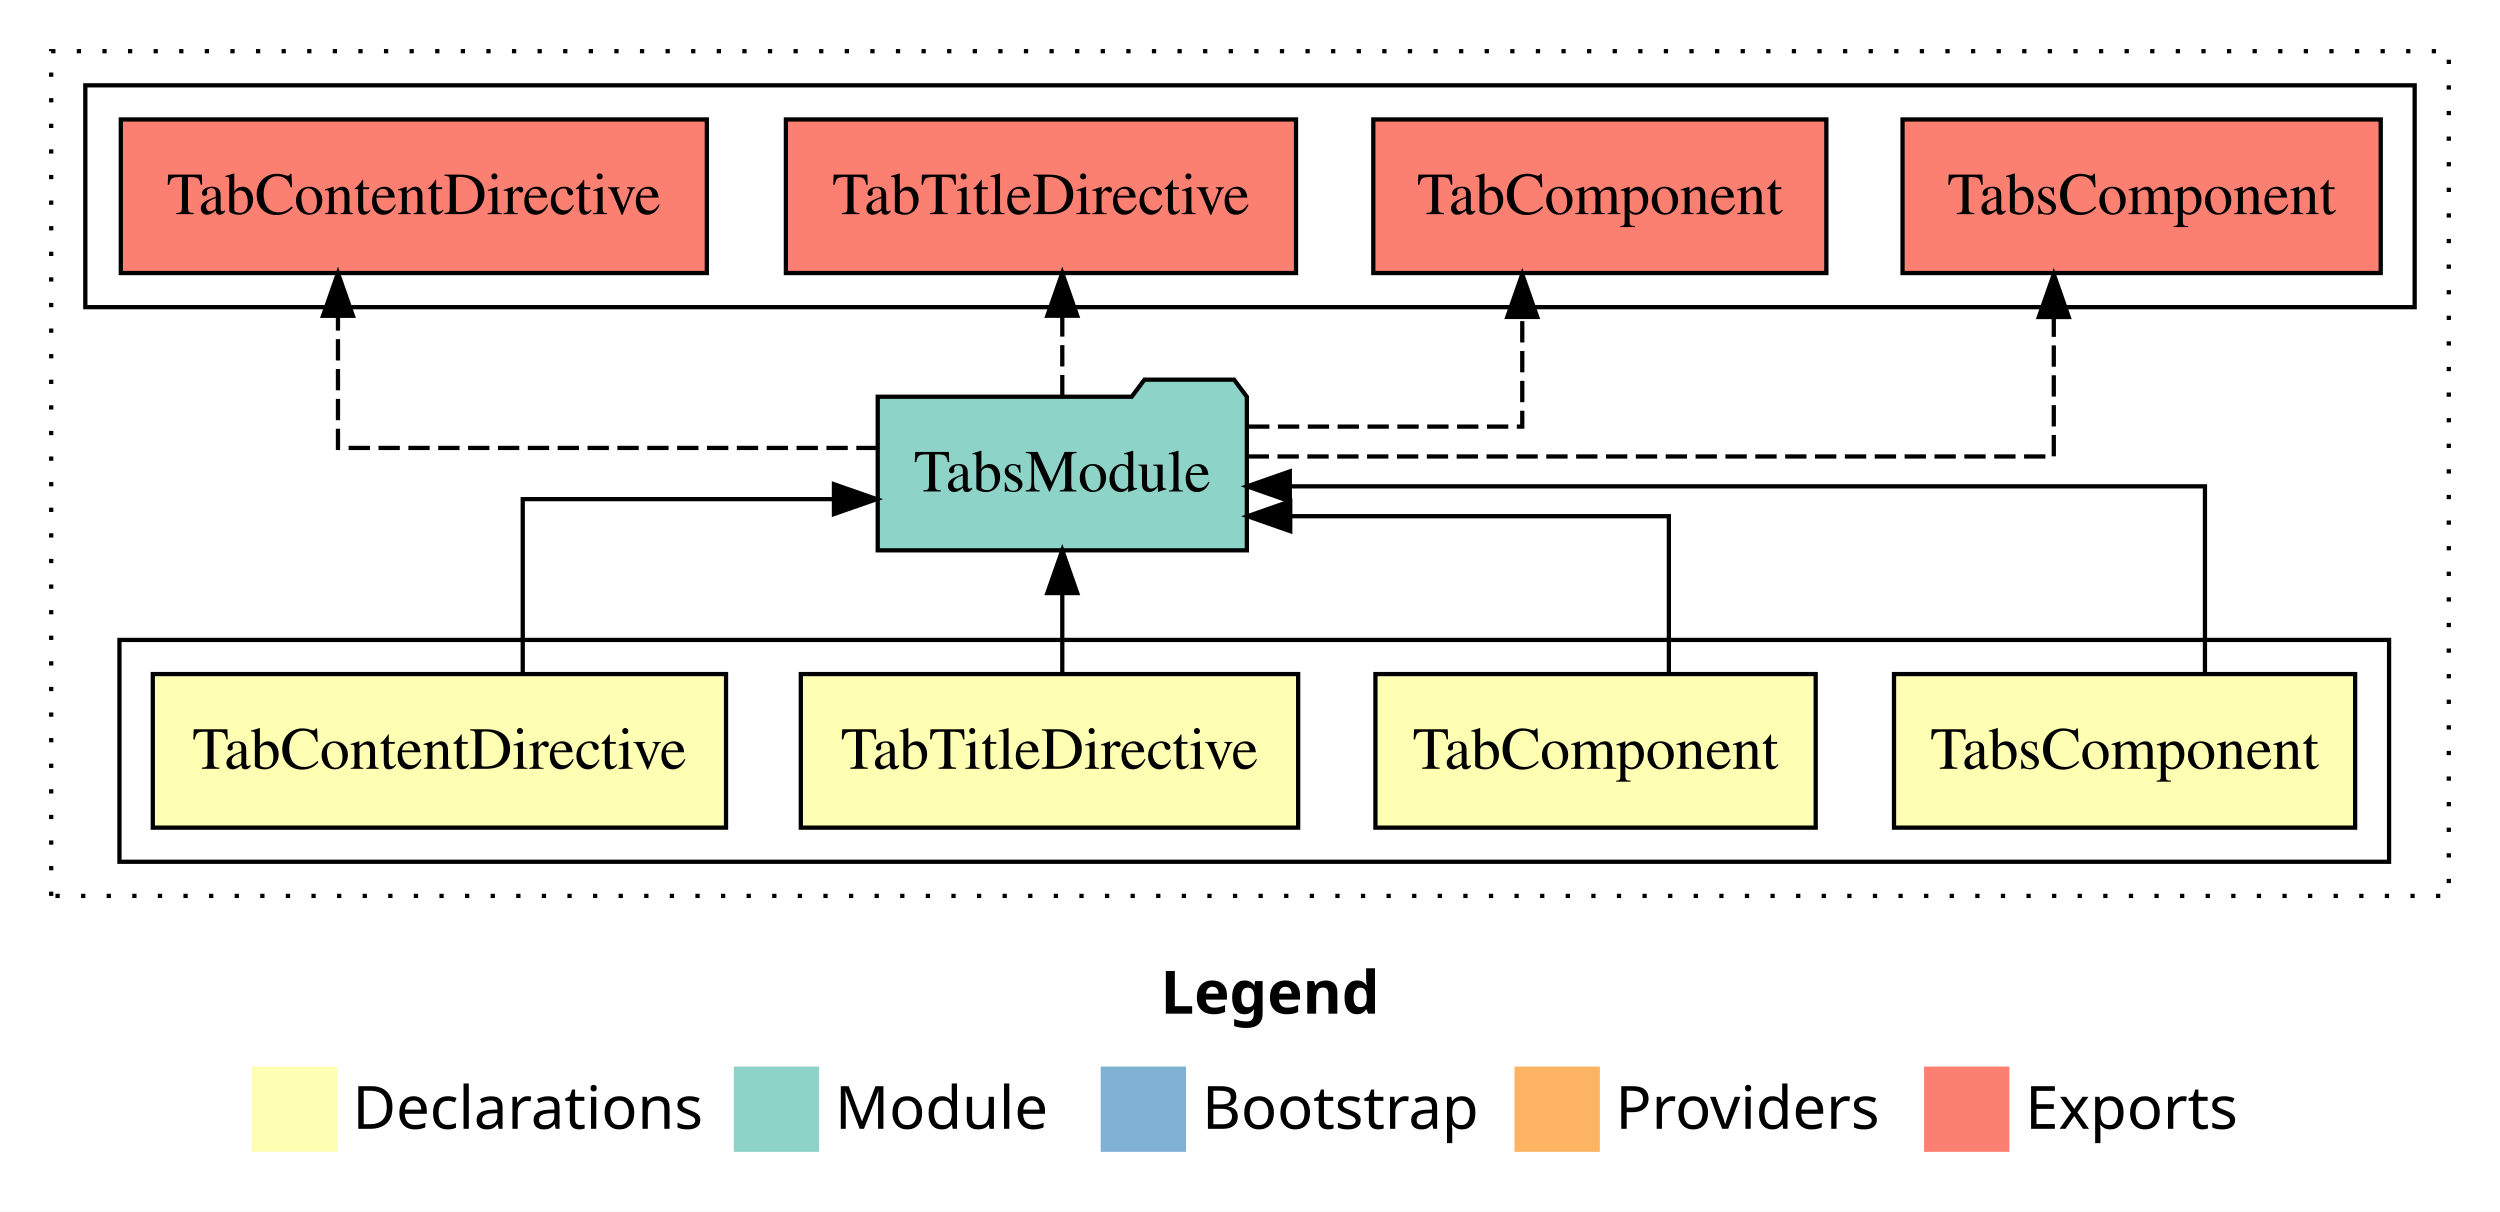
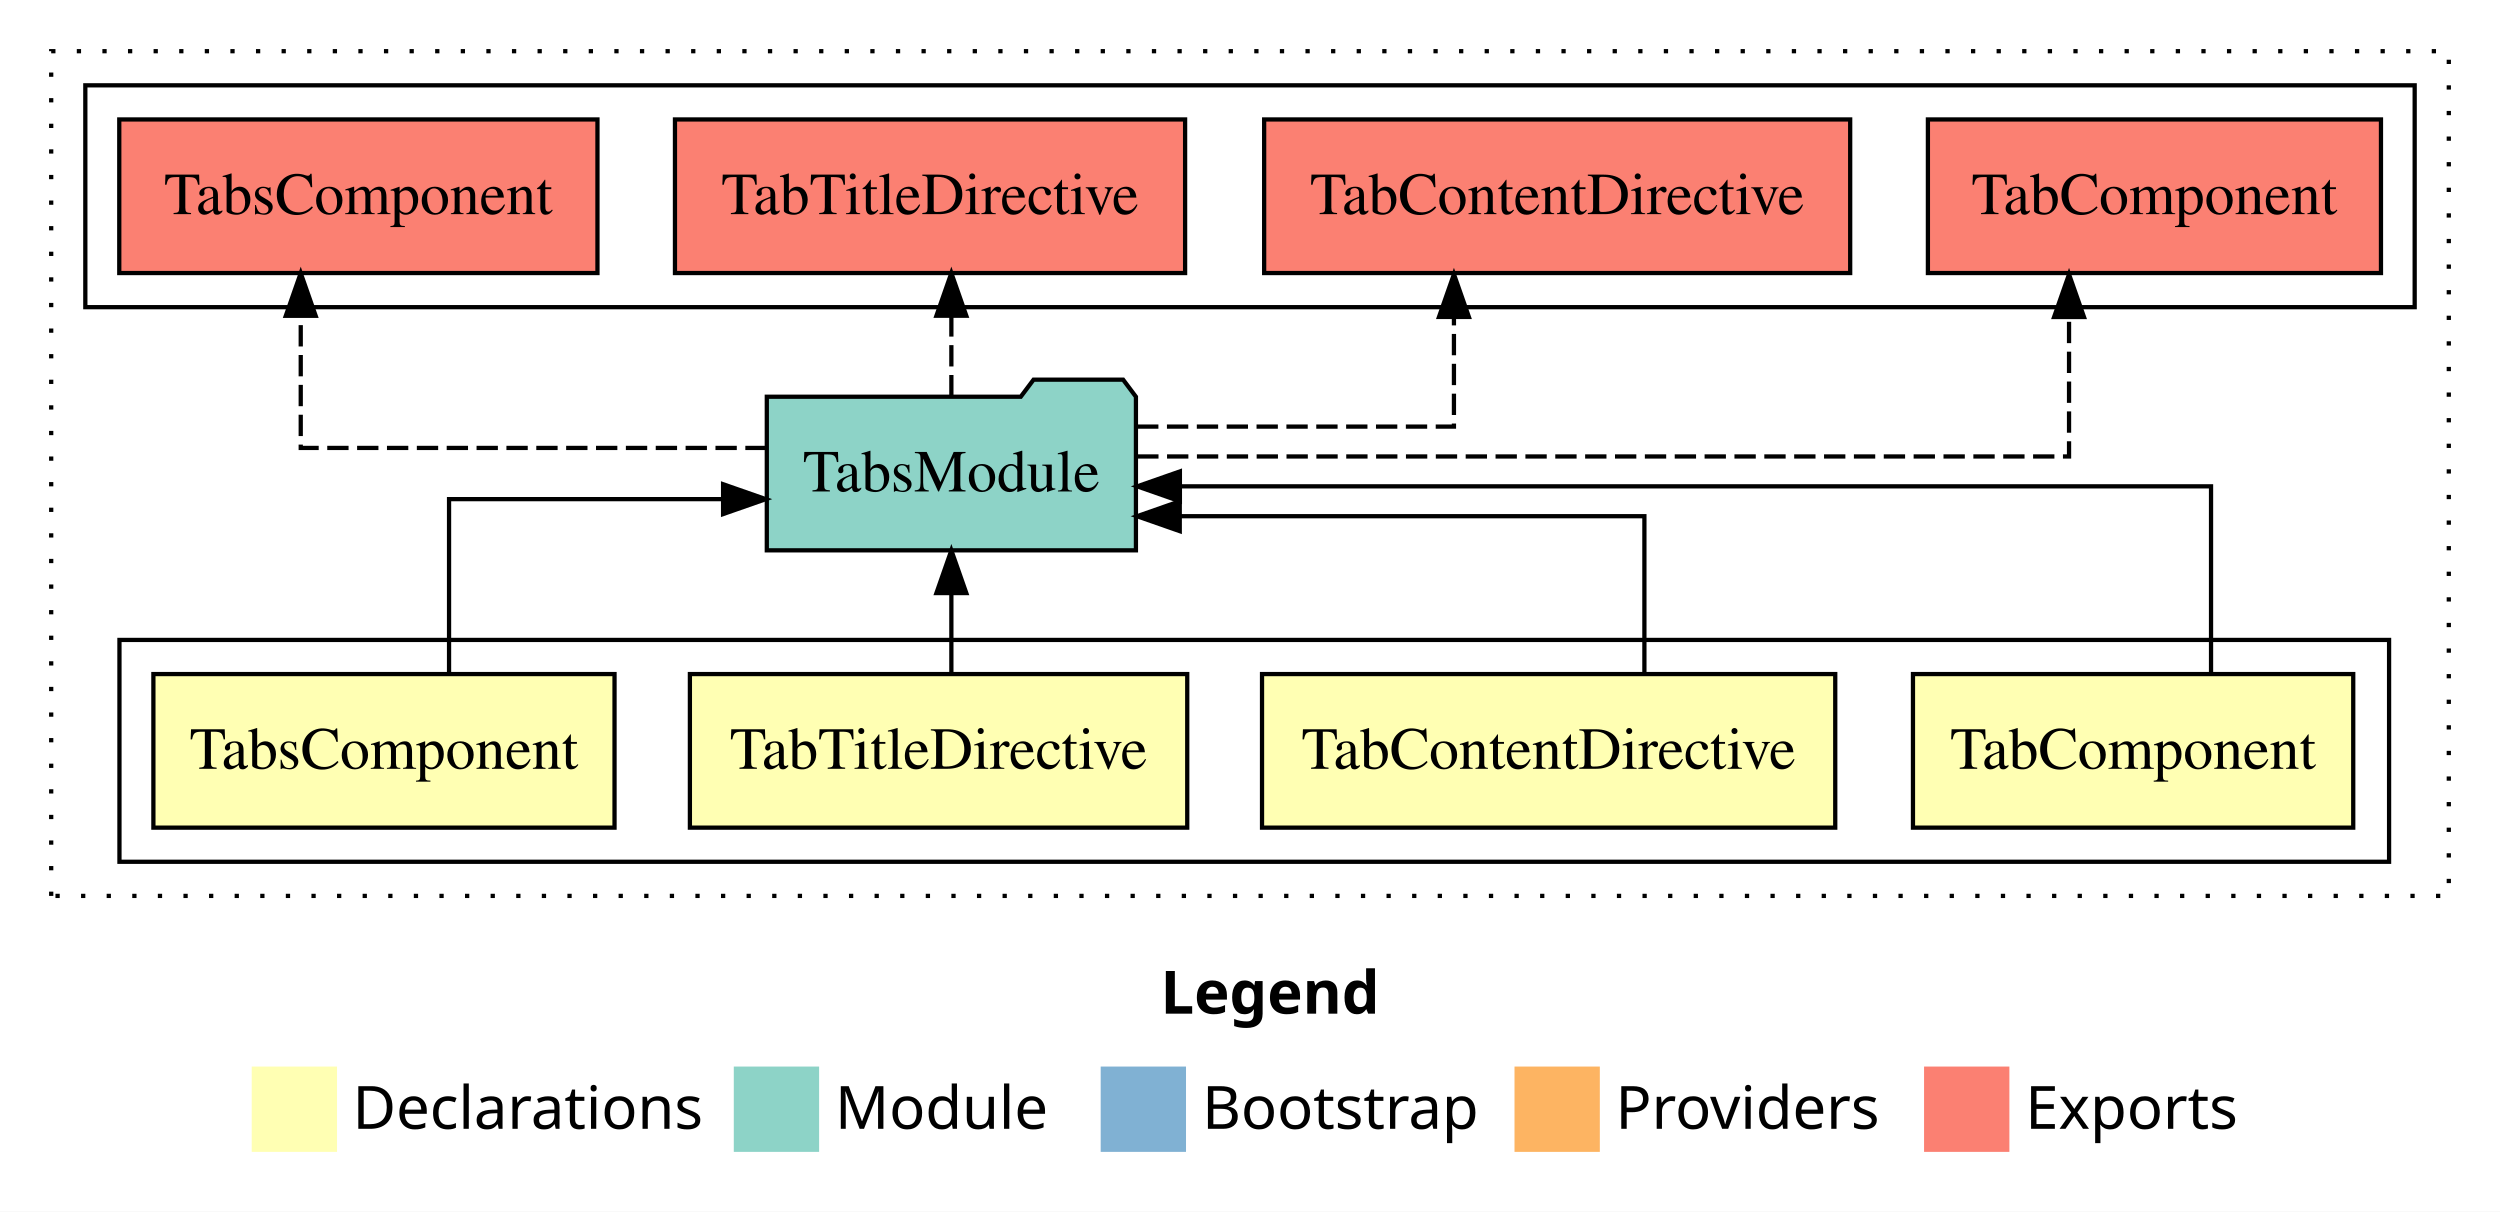
<svg xmlns="http://www.w3.org/2000/svg" width="586pt" height="284pt" viewBox="0.00 0.00 586.00 284.00">
  <g id="graph0" class="graph" transform="scale(1 1) rotate(0) translate(4 280)">
    <polygon fill="#ffffff" stroke="transparent" points="-4,4 -4,-280 582,-280 582,4 -4,4" />
    <text text-anchor="start" x="268.009" y="-42.4" font-family="sans-serif" font-weight="bold" font-size="14.00" fill="#000000">Legend</text>
    <polygon fill="#ffffb3" stroke="transparent" points="55,-10 55,-30 75,-30 75,-10 55,-10" />
    <text text-anchor="start" x="78.629" y="-15.4" font-family="sans-serif" font-size="14.00" fill="#000000">  Declarations</text>
    <polygon fill="#8dd3c7" stroke="transparent" points="168,-10 168,-30 188,-30 188,-10 168,-10" />
    <text text-anchor="start" x="191.725" y="-15.4" font-family="sans-serif" font-size="14.00" fill="#000000">  Module</text>
    <polygon fill="#80b1d3" stroke="transparent" points="254,-10 254,-30 274,-30 274,-10 254,-10" />
    <text text-anchor="start" x="277.781" y="-15.4" font-family="sans-serif" font-size="14.00" fill="#000000">  Bootstrap</text>
    <polygon fill="#fdb462" stroke="transparent" points="351,-10 351,-30 371,-30 371,-10 351,-10" />
    <text text-anchor="start" x="374.673" y="-15.4" font-family="sans-serif" font-size="14.00" fill="#000000">  Providers</text>
    <polygon fill="#fb8072" stroke="transparent" points="447,-10 447,-30 467,-30 467,-10 447,-10" />
    <text text-anchor="start" x="470.726" y="-15.4" font-family="sans-serif" font-size="14.00" fill="#000000">  Exports</text>
    <g id="clust1" class="cluster">
      <polygon fill="none" stroke="#000000" stroke-dasharray="1,5" points="8,-70 8,-268 570,-268 570,-70 8,-70" />
    </g>
    <g id="clust2" class="cluster">
      <polygon fill="none" stroke="#000000" points="24,-78 24,-130 556,-130 556,-78 24,-78" />
    </g>
    <g id="clust8" class="cluster">
      <polygon fill="none" stroke="#000000" points="16,-208 16,-260 562,-260 562,-208 16,-208" />
    </g>
    <g id="node1" class="node">
-       <polygon fill="#ffffb3" stroke="#000000" points="548.045,-122 439.955,-122 439.955,-86 548.045,-86 548.045,-122" />
-       <text text-anchor="middle" x="494" y="-99.8" font-family="Times,serif" font-size="14.00" fill="#000000">TabsComponent</text>
+       <polygon fill="#ffffb3" stroke="#000000" points="547.6,-122 444.4,-122 444.4,-86 547.6,-86 547.6,-122" />
+       <text text-anchor="middle" x="496" y="-99.8" font-family="Times,serif" font-size="14.00" fill="#000000">TabComponent</text>
    </g>
    <g id="node5" class="node">
-       <polygon fill="#8dd3c7" stroke="#000000" points="288.262,-187 285.262,-191 264.262,-191 261.262,-187 201.738,-187 201.738,-151 288.262,-151 288.262,-187" />
-       <text text-anchor="middle" x="245" y="-164.8" font-family="Times,serif" font-size="14.00" fill="#000000">TabsModule</text>
+       <polygon fill="#8dd3c7" stroke="#000000" points="262.262,-187 259.262,-191 238.262,-191 235.262,-187 175.738,-187 175.738,-151 262.262,-151 262.262,-187" />
+       <text text-anchor="middle" x="219" y="-164.8" font-family="Times,serif" font-size="14.00" fill="#000000">TabsModule</text>
    </g>
    <g id="edge1" class="edge">
-       <path fill="none" stroke="#000000" d="M512.841,-122.267C512.841,-140.555 512.841,-166 512.841,-166 512.841,-166 298.331,-166 298.331,-166" />
-       <polygon fill="#000000" stroke="#000000" points="298.331,-162.5 288.331,-166 298.331,-169.5 298.331,-162.5" />
+       <path fill="none" stroke="#000000" d="M514.267,-122.267C514.267,-140.555 514.267,-166 514.267,-166 514.267,-166 272.568,-166 272.568,-166" />
+       <polygon fill="#000000" stroke="#000000" points="272.568,-162.5 262.568,-166 272.568,-169.5 272.568,-162.5" />
    </g>
    <g id="node2" class="node">
-       <polygon fill="#ffffb3" stroke="#000000" points="421.6,-122 318.4,-122 318.4,-86 421.6,-86 421.6,-122" />
-       <text text-anchor="middle" x="370" y="-99.8" font-family="Times,serif" font-size="14.00" fill="#000000">TabComponent</text>
+       <polygon fill="#ffffb3" stroke="#000000" points="426.183,-122 291.817,-122 291.817,-86 426.183,-86 426.183,-122" />
+       <text text-anchor="middle" x="359" y="-99.8" font-family="Times,serif" font-size="14.00" fill="#000000">TabContentDirective</text>
    </g>
    <g id="edge2" class="edge">
-       <path fill="none" stroke="#000000" d="M387.183,-122.009C387.183,-138.049 387.183,-159 387.183,-159 387.183,-159 298.432,-159 298.432,-159" />
-       <polygon fill="#000000" stroke="#000000" points="298.432,-155.5 288.432,-159 298.432,-162.5 298.432,-155.5" />
+       <path fill="none" stroke="#000000" d="M381.447,-122.009C381.447,-138.049 381.447,-159 381.447,-159 381.447,-159 272.533,-159 272.533,-159" />
+       <polygon fill="#000000" stroke="#000000" points="272.533,-155.5 262.533,-159 272.533,-162.5 272.533,-155.5" />
    </g>
    <g id="node3" class="node">
-       <polygon fill="#ffffb3" stroke="#000000" points="300.289,-122 183.711,-122 183.711,-86 300.289,-86 300.289,-122" />
-       <text text-anchor="middle" x="242" y="-99.8" font-family="Times,serif" font-size="14.00" fill="#000000">TabTitleDirective</text>
+       <polygon fill="#ffffb3" stroke="#000000" points="274.289,-122 157.711,-122 157.711,-86 274.289,-86 274.289,-122" />
+       <text text-anchor="middle" x="216" y="-99.8" font-family="Times,serif" font-size="14.00" fill="#000000">TabTitleDirective</text>
    </g>
    <g id="edge3" class="edge">
-       <path fill="none" stroke="#000000" d="M245,-122.106C245,-122.106 245,-140.991 245,-140.991" />
-       <polygon fill="#000000" stroke="#000000" points="241.5,-140.991 245,-150.991 248.5,-140.991 241.5,-140.991" />
+       <path fill="none" stroke="#000000" d="M219,-122.106C219,-122.106 219,-140.991 219,-140.991" />
+       <polygon fill="#000000" stroke="#000000" points="215.5,-140.991 219,-150.991 222.5,-140.991 215.5,-140.991" />
    </g>
    <g id="node4" class="node">
-       <polygon fill="#ffffb3" stroke="#000000" points="166.183,-122 31.817,-122 31.817,-86 166.183,-86 166.183,-122" />
-       <text text-anchor="middle" x="99" y="-99.8" font-family="Times,serif" font-size="14.00" fill="#000000">TabContentDirective</text>
+       <polygon fill="#ffffb3" stroke="#000000" points="140.045,-122 31.955,-122 31.955,-86 140.045,-86 140.045,-122" />
+       <text text-anchor="middle" x="86" y="-99.8" font-family="Times,serif" font-size="14.00" fill="#000000">TabsComponent</text>
    </g>
    <g id="edge4" class="edge">
-       <path fill="none" stroke="#000000" d="M118.53,-122.022C118.53,-139.373 118.53,-163 118.53,-163 118.53,-163 191.476,-163 191.476,-163" />
-       <polygon fill="#000000" stroke="#000000" points="191.476,-166.5 201.476,-163 191.476,-159.5 191.476,-166.5" />
+       <path fill="none" stroke="#000000" d="M101.257,-122.022C101.257,-139.373 101.257,-163 101.257,-163 101.257,-163 165.492,-163 165.492,-163" />
+       <polygon fill="#000000" stroke="#000000" points="165.492,-166.5 175.492,-163 165.492,-159.5 165.492,-166.5" />
    </g>
    <g id="node6" class="node">
-       <polygon fill="#fb8072" stroke="#000000" points="554.044,-252 441.956,-252 441.956,-216 554.044,-216 554.044,-252" />
-       <text text-anchor="middle" x="498" y="-229.8" font-family="Times,serif" font-size="14.00" fill="#000000">TabsComponent </text>
+       <polygon fill="#fb8072" stroke="#000000" points="554.1,-252 447.9,-252 447.9,-216 554.1,-216 554.1,-252" />
+       <text text-anchor="middle" x="501" y="-229.8" font-family="Times,serif" font-size="14.00" fill="#000000">TabComponent </text>
    </g>
    <g id="edge5" class="edge">
-       <path fill="none" stroke="#000000" stroke-dasharray="5,2" d="M288.442,-173C355.709,-173 477.409,-173 477.409,-173 477.409,-173 477.409,-205.698 477.409,-205.698" />
-       <polygon fill="#000000" stroke="#000000" points="473.909,-205.698 477.409,-215.698 480.909,-205.698 473.909,-205.698" />
+       <path fill="none" stroke="#000000" stroke-dasharray="5,2" d="M262.555,-173C337.051,-173 480.983,-173 480.983,-173 480.983,-173 480.983,-205.698 480.983,-205.698" />
+       <polygon fill="#000000" stroke="#000000" points="477.483,-205.698 480.983,-215.698 484.483,-205.698 477.483,-205.698" />
    </g>
    <g id="node7" class="node">
-       <polygon fill="#fb8072" stroke="#000000" points="424.1,-252 317.9,-252 317.9,-216 424.1,-216 424.1,-252" />
-       <text text-anchor="middle" x="371" y="-229.8" font-family="Times,serif" font-size="14.00" fill="#000000">TabComponent </text>
+       <polygon fill="#fb8072" stroke="#000000" points="429.683,-252 292.317,-252 292.317,-216 429.683,-216 429.683,-252" />
+       <text text-anchor="middle" x="361" y="-229.8" font-family="Times,serif" font-size="14.00" fill="#000000">TabContentDirective </text>
    </g>
    <g id="edge6" class="edge">
-       <path fill="none" stroke="#000000" stroke-dasharray="5,2" d="M288.542,-180C318.466,-180 352.817,-180 352.817,-180 352.817,-180 352.817,-205.718 352.817,-205.718" />
-       <polygon fill="#000000" stroke="#000000" points="349.317,-205.718 352.817,-215.718 356.317,-205.718 349.317,-205.718" />
+       <path fill="none" stroke="#000000" stroke-dasharray="5,2" d="M262.531,-180C296.088,-180 336.803,-180 336.803,-180 336.803,-180 336.803,-205.718 336.803,-205.718" />
+       <polygon fill="#000000" stroke="#000000" points="333.303,-205.718 336.803,-215.718 340.303,-205.718 333.303,-205.718" />
    </g>
    <g id="node8" class="node">
-       <polygon fill="#fb8072" stroke="#000000" points="299.789,-252 180.211,-252 180.211,-216 299.789,-216 299.789,-252" />
-       <text text-anchor="middle" x="240" y="-229.8" font-family="Times,serif" font-size="14.00" fill="#000000">TabTitleDirective </text>
+       <polygon fill="#fb8072" stroke="#000000" points="273.789,-252 154.211,-252 154.211,-216 273.789,-216 273.789,-252" />
+       <text text-anchor="middle" x="214" y="-229.8" font-family="Times,serif" font-size="14.00" fill="#000000">TabTitleDirective </text>
    </g>
    <g id="edge7" class="edge">
-       <path fill="none" stroke="#000000" stroke-dasharray="5,2" d="M245,-187.106C245,-187.106 245,-205.991 245,-205.991" />
-       <polygon fill="#000000" stroke="#000000" points="241.5,-205.991 245,-215.991 248.5,-205.991 241.5,-205.991" />
+       <path fill="none" stroke="#000000" stroke-dasharray="5,2" d="M219,-187.106C219,-187.106 219,-205.991 219,-205.991" />
+       <polygon fill="#000000" stroke="#000000" points="215.5,-205.991 219,-215.991 222.5,-205.991 215.5,-205.991" />
    </g>
    <g id="node9" class="node">
-       <polygon fill="#fb8072" stroke="#000000" points="161.683,-252 24.317,-252 24.317,-216 161.683,-216 161.683,-252" />
-       <text text-anchor="middle" x="93" y="-229.8" font-family="Times,serif" font-size="14.00" fill="#000000">TabContentDirective </text>
+       <polygon fill="#fb8072" stroke="#000000" points="136.044,-252 23.956,-252 23.956,-216 136.044,-216 136.044,-252" />
+       <text text-anchor="middle" x="80" y="-229.8" font-family="Times,serif" font-size="14.00" fill="#000000">TabsComponent </text>
    </g>
    <g id="edge8" class="edge">
-       <path fill="none" stroke="#000000" stroke-dasharray="5,2" d="M201.718,-175C151.416,-175 75.22,-175 75.22,-175 75.22,-175 75.22,-205.977 75.22,-205.977" />
-       <polygon fill="#000000" stroke="#000000" points="71.72,-205.977 75.22,-215.977 78.72,-205.977 71.72,-205.977" />
+       <path fill="none" stroke="#000000" stroke-dasharray="5,2" d="M175.705,-175C130.618,-175 66.493,-175 66.493,-175 66.493,-175 66.493,-205.977 66.493,-205.977" />
+       <polygon fill="#000000" stroke="#000000" points="62.993,-205.977 66.493,-215.977 69.993,-205.977 62.993,-205.977" />
    </g>
  </g>
</svg>
